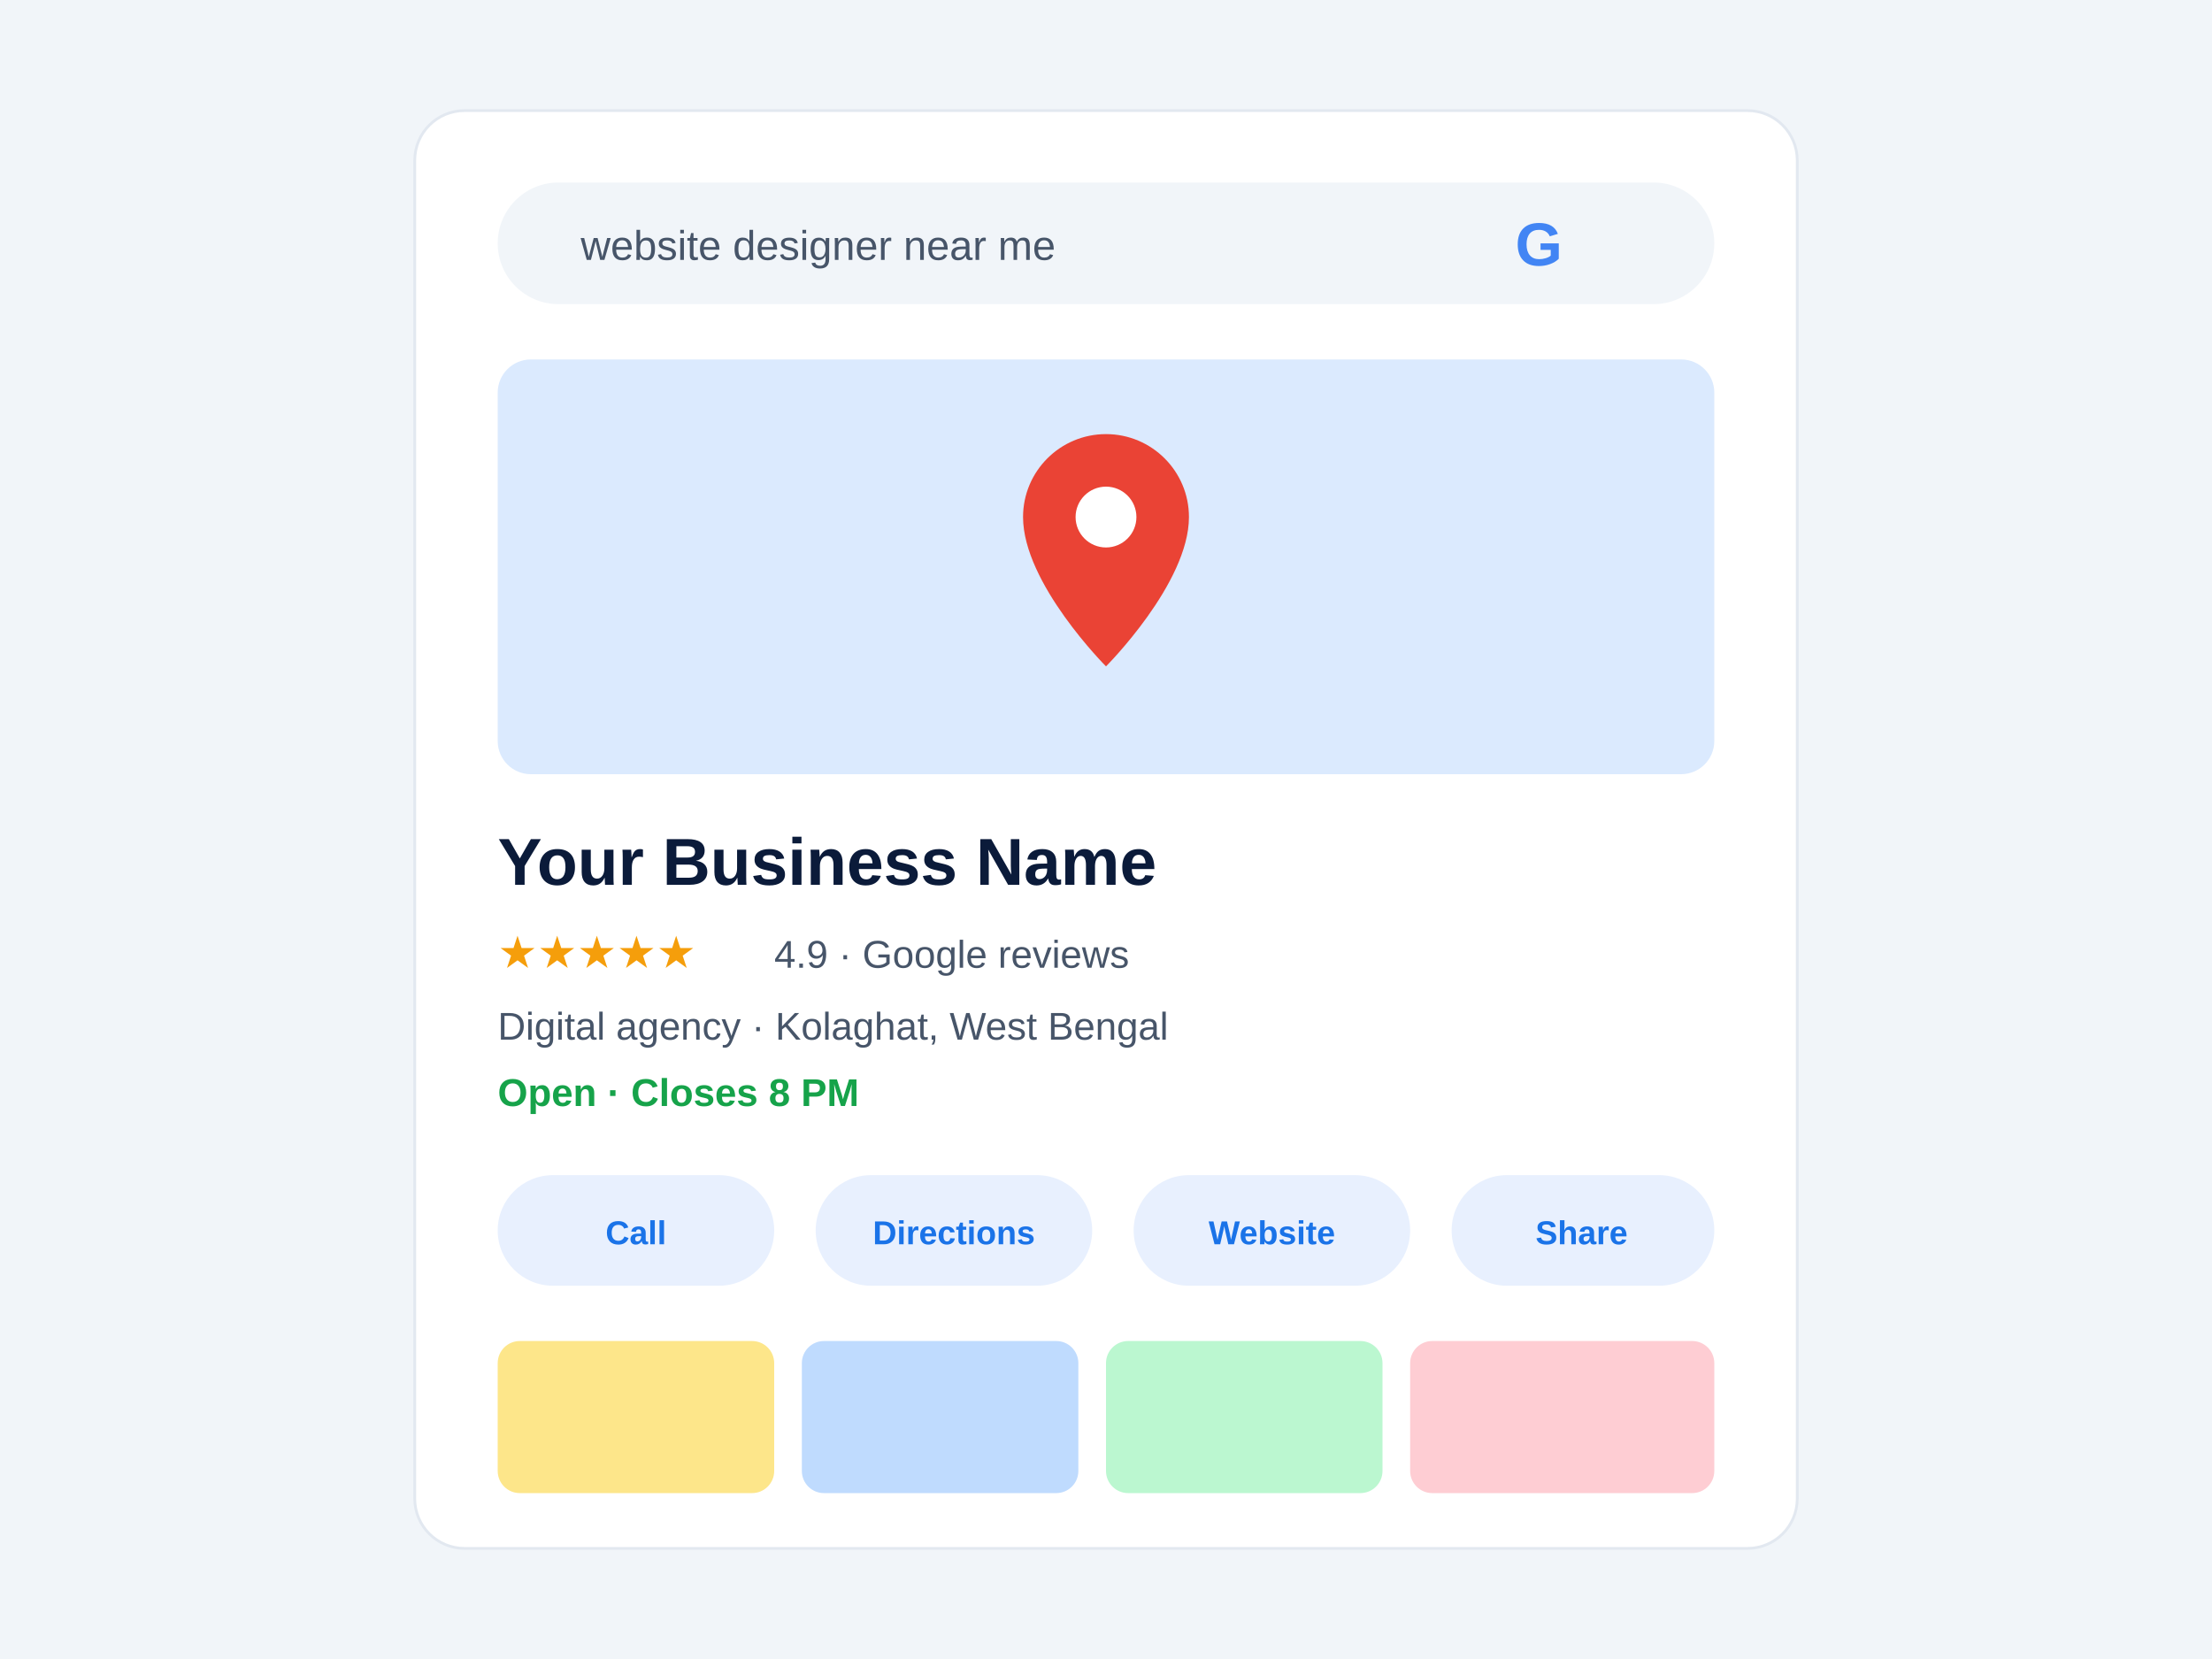
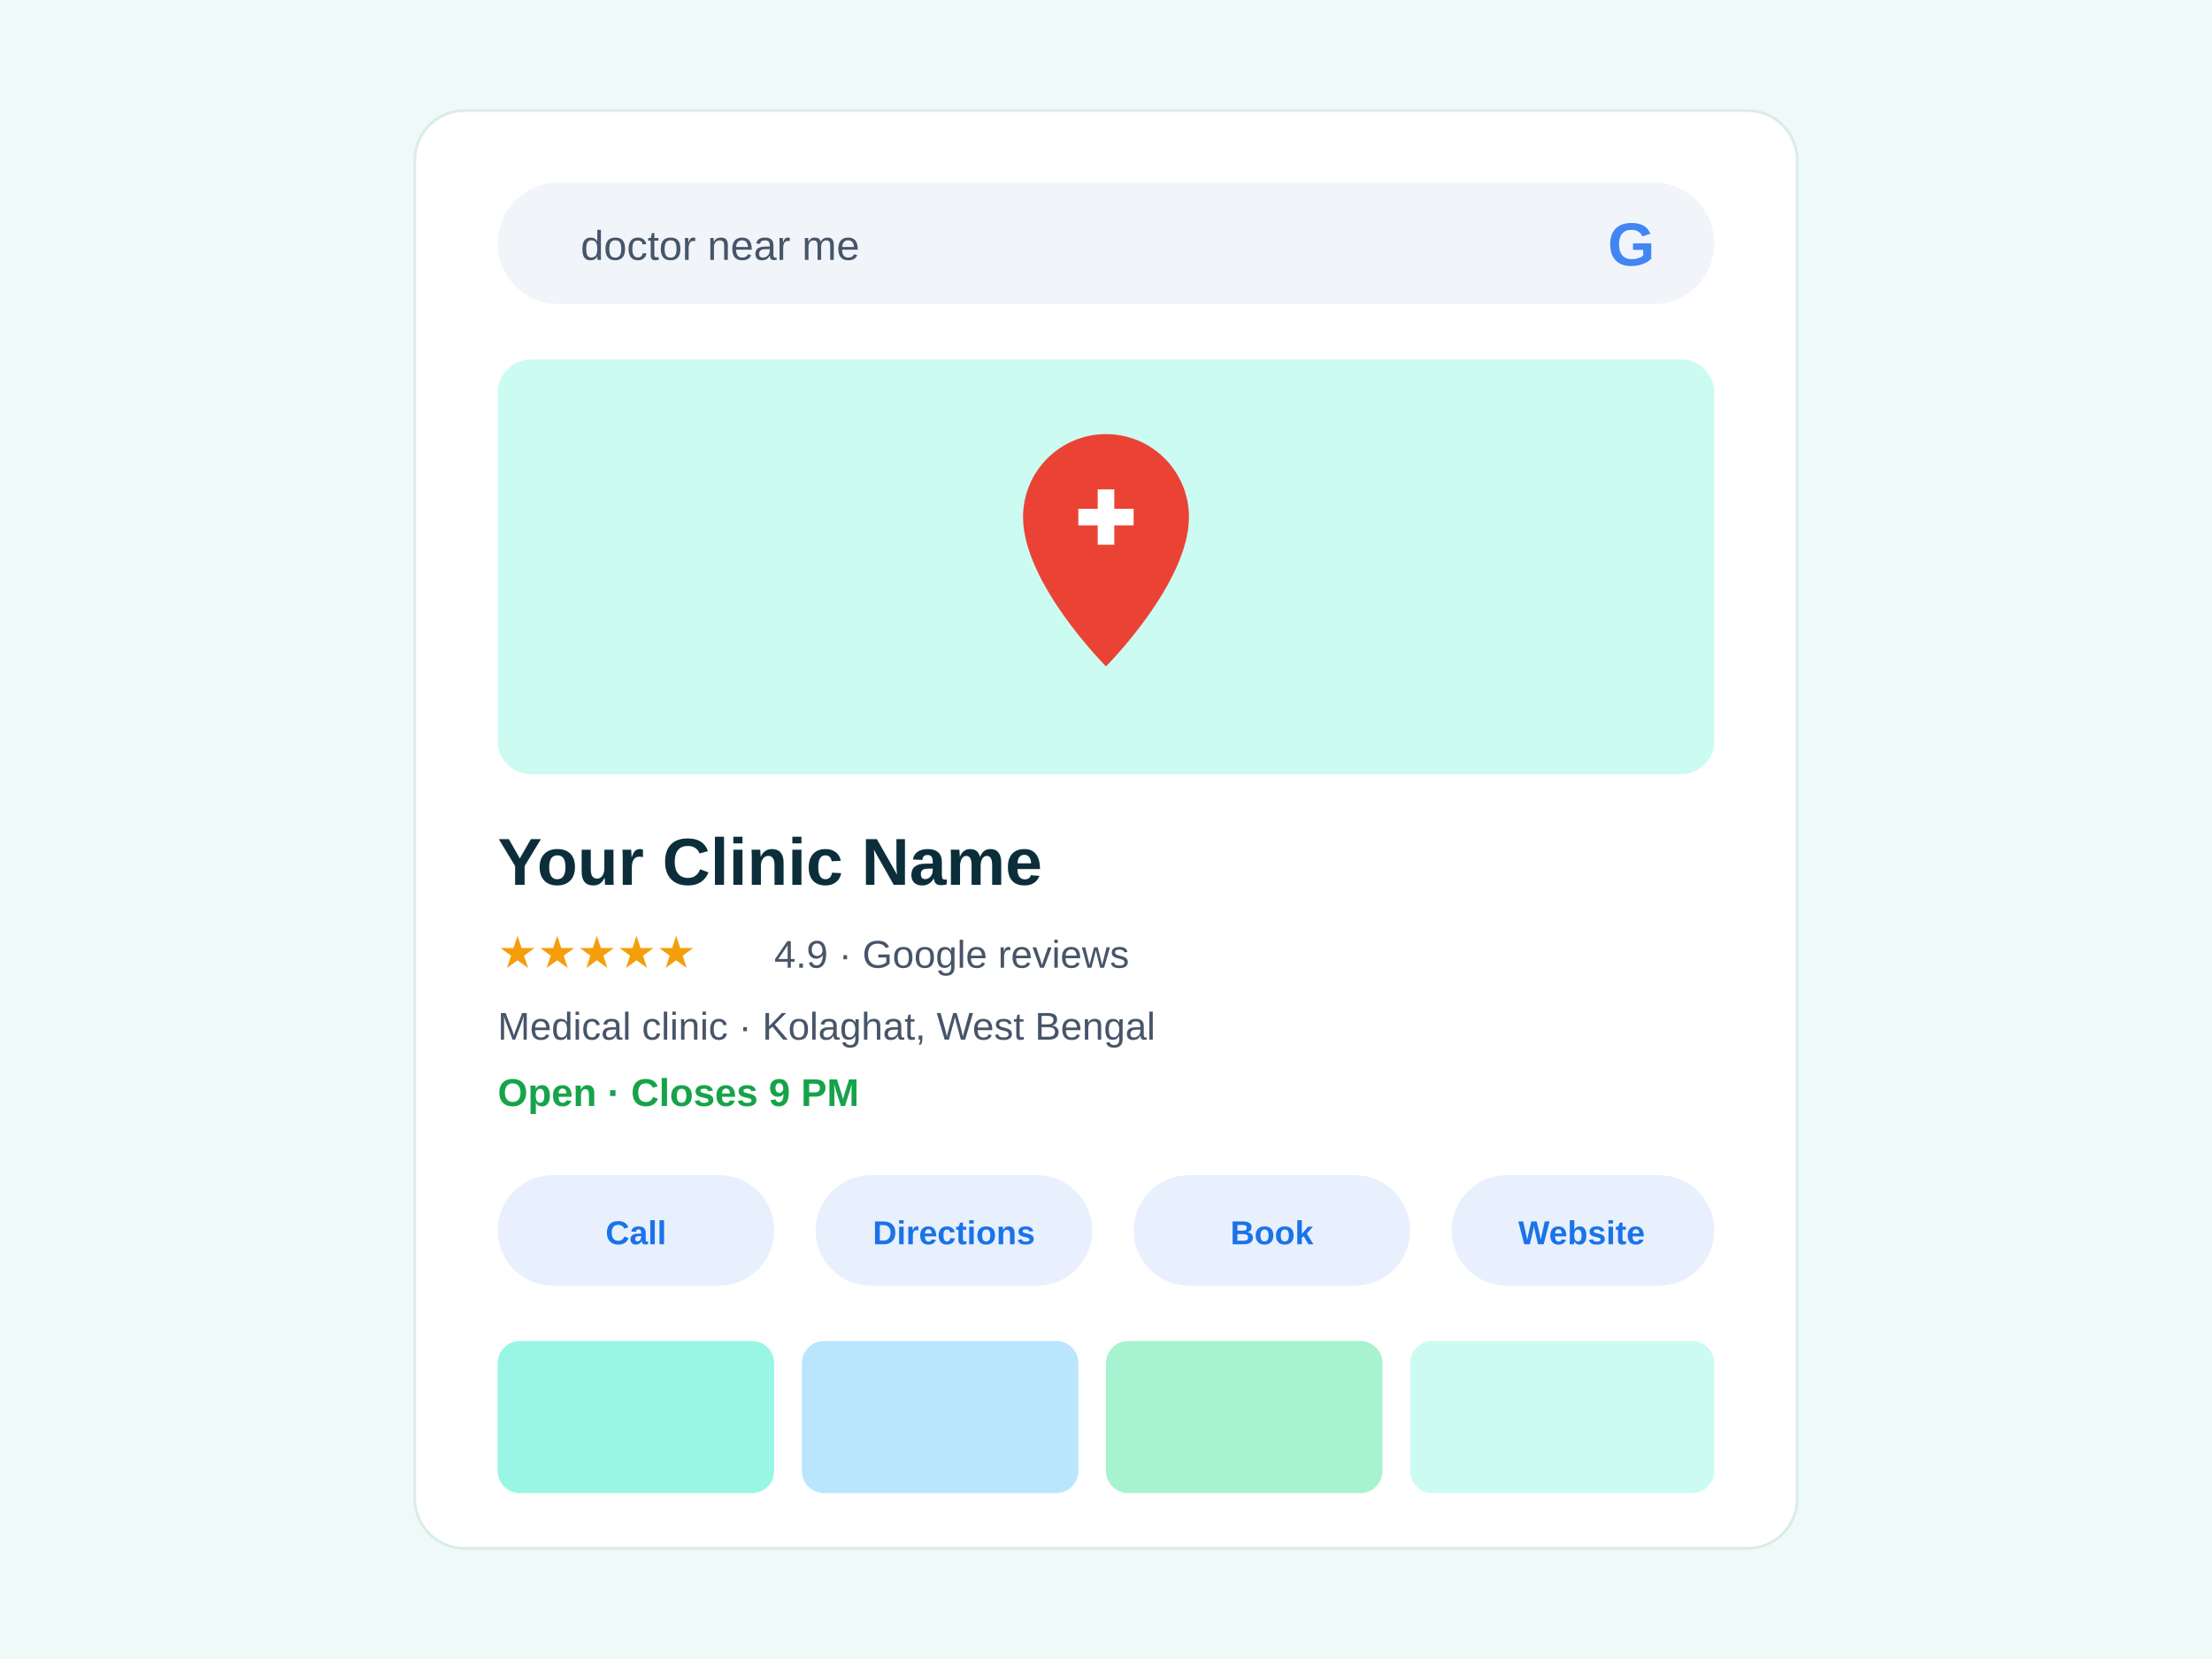
<svg xmlns="http://www.w3.org/2000/svg" viewBox="0 0 800 600" font-family="Plus Jakarta Sans,Hind Siliguri,Arial,sans-serif">
-   <rect width="800" height="600" fill="#f1f5f9" />
+   <rect width="800" height="600" fill="#effaf8" />
  <g transform="translate(150,40)">
-     <rect width="500" height="520" rx="18" fill="#fff" stroke="#e2e8f0" />
+     <rect width="500" height="520" rx="18" fill="#fff" stroke="#d9ece9" />
    <rect x="30" y="26" width="440" height="44" rx="22" fill="#f1f5f9" />
-     <text x="60" y="54" font-size="15" fill="#475569">website designer near me</text>
-     <g font-size="22" font-weight="800">
-       <text x="398" y="56" fill="#4285F4">G</text>
-     </g>
-     <rect x="30" y="90" width="440" height="150" rx="12" fill="#dbeafe" />
+     <text x="60" y="54" font-size="15" fill="#475569">doctor near me</text>
+     <text x="440" y="56" font-size="22" font-weight="800" fill="#4285F4" text-anchor="middle">G</text>
+     <rect x="30" y="90" width="440" height="150" rx="12" fill="#ccfbf1" />
    <g transform="translate(250,165)">
      <path d="M0-48a30 30 0 0 0-30 30c0 24 30 54 30 54s30-30 30-54a30 30 0 0 0-30-30z" fill="#ea4335" />
-       <circle cy="-18" r="11" fill="#fff" />
+       <path d="M-3-28h6v7h7v6h-7v7h-6v-7h-7v-6h7z" fill="#fff" />
    </g>
-     <text x="30" y="280" font-size="24" font-weight="800" fill="#0b1b3a">Your Business Name</text>
+     <text x="30" y="280" font-size="24" font-weight="800" fill="#0b2e3a">Your Clinic Name</text>
    <text x="30" y="310" font-size="16" fill="#f59e0b">★★★★★</text>
    <text x="130" y="310" font-size="14" fill="#475569">4.9 · Google reviews</text>
-     <text x="30" y="336" font-size="14" fill="#475569">Digital agency · Kolaghat, West Bengal</text>
-     <text x="30" y="360" font-size="14" fill="#16a34a" font-weight="700">Open · Closes 8 PM</text>
+     <text x="30" y="336" font-size="14" fill="#475569">Medical clinic · Kolaghat, West Bengal</text>
+     <text x="30" y="360" font-size="14" fill="#16a34a" font-weight="700">Open · Closes 9 PM</text>
    <g font-size="12" font-weight="700" fill="#1a73e8" text-anchor="middle">
      <rect x="30" y="385" width="100" height="40" rx="20" fill="#e8f0fe" />
      <text x="80" y="410">Call</text>
      <rect x="145" y="385" width="100" height="40" rx="20" fill="#e8f0fe" />
      <text x="195" y="410">Directions</text>
      <rect x="260" y="385" width="100" height="40" rx="20" fill="#e8f0fe" />
-       <text x="310" y="410">Website</text>
+       <text x="310" y="410">Book</text>
      <rect x="375" y="385" width="95" height="40" rx="20" fill="#e8f0fe" />
-       <text x="422" y="410">Share</text>
+       <text x="422" y="410">Website</text>
    </g>
-     <g>
-       <rect x="30" y="445" width="100" height="55" rx="8" fill="#fde68a" />
-       <rect x="140" y="445" width="100" height="55" rx="8" fill="#bfdbfe" />
-       <rect x="250" y="445" width="100" height="55" rx="8" fill="#bbf7d0" />
-       <rect x="360" y="445" width="110" height="55" rx="8" fill="#fecdd3" />
-     </g>
+     <rect x="30" y="445" width="100" height="55" rx="8" fill="#99f6e4" />
+     <rect x="140" y="445" width="100" height="55" rx="8" fill="#bae6fd" />
+     <rect x="250" y="445" width="100" height="55" rx="8" fill="#a7f3d0" />
+     <rect x="360" y="445" width="110" height="55" rx="8" fill="#ccfbf1" />
  </g>
</svg>
